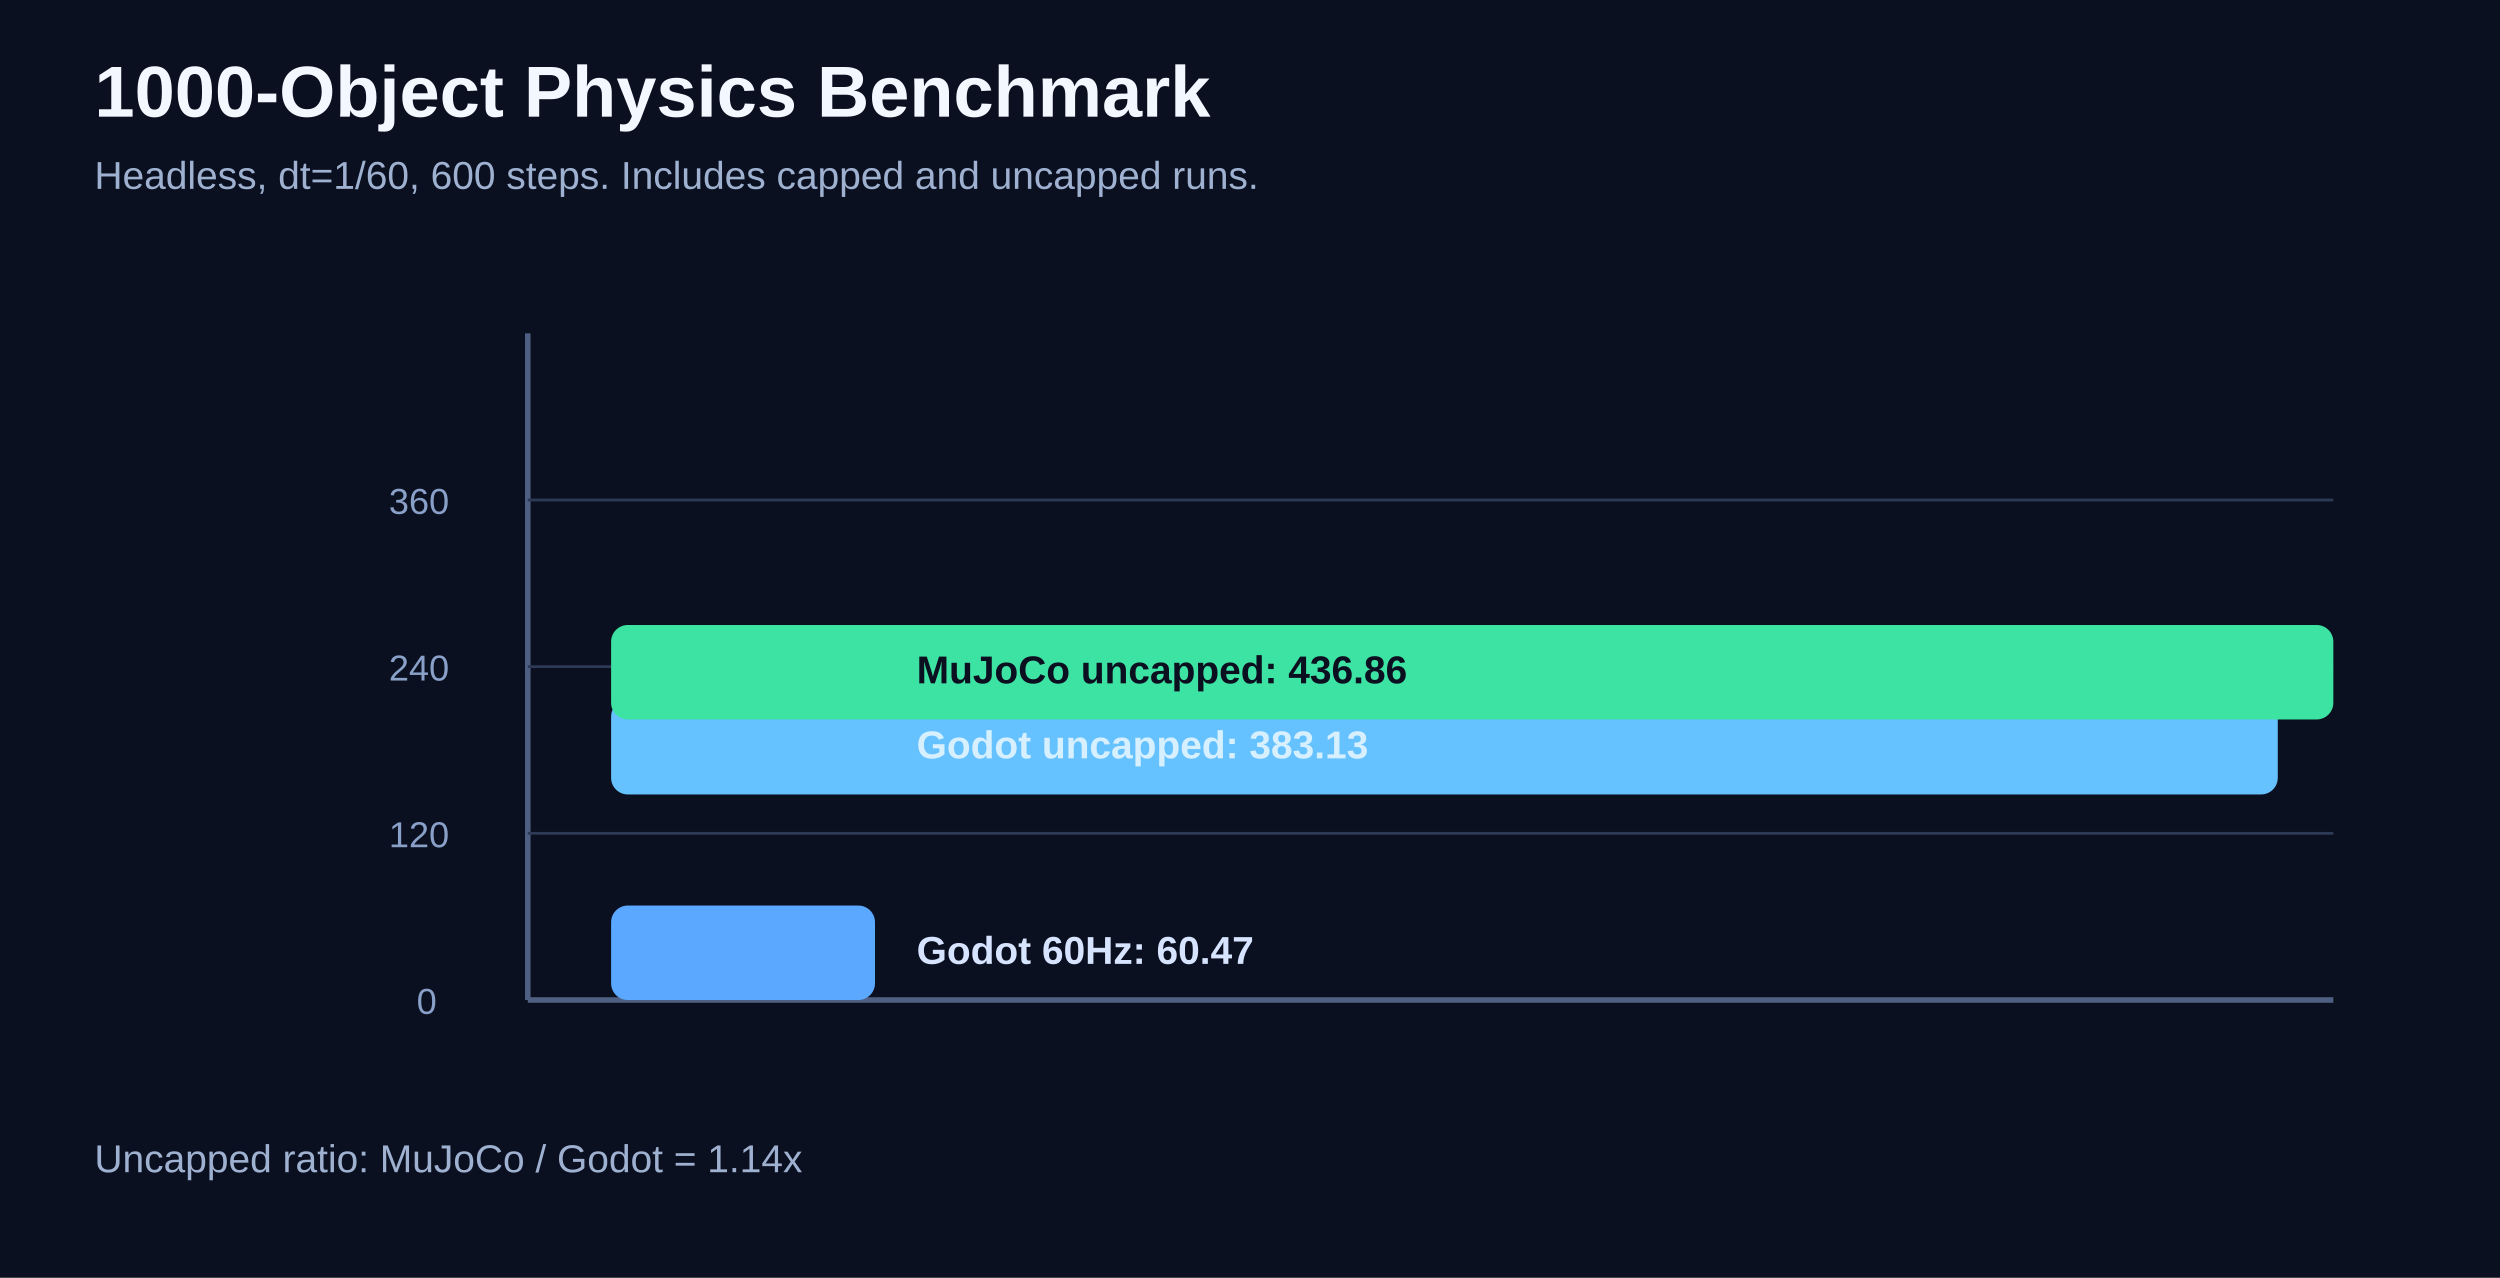
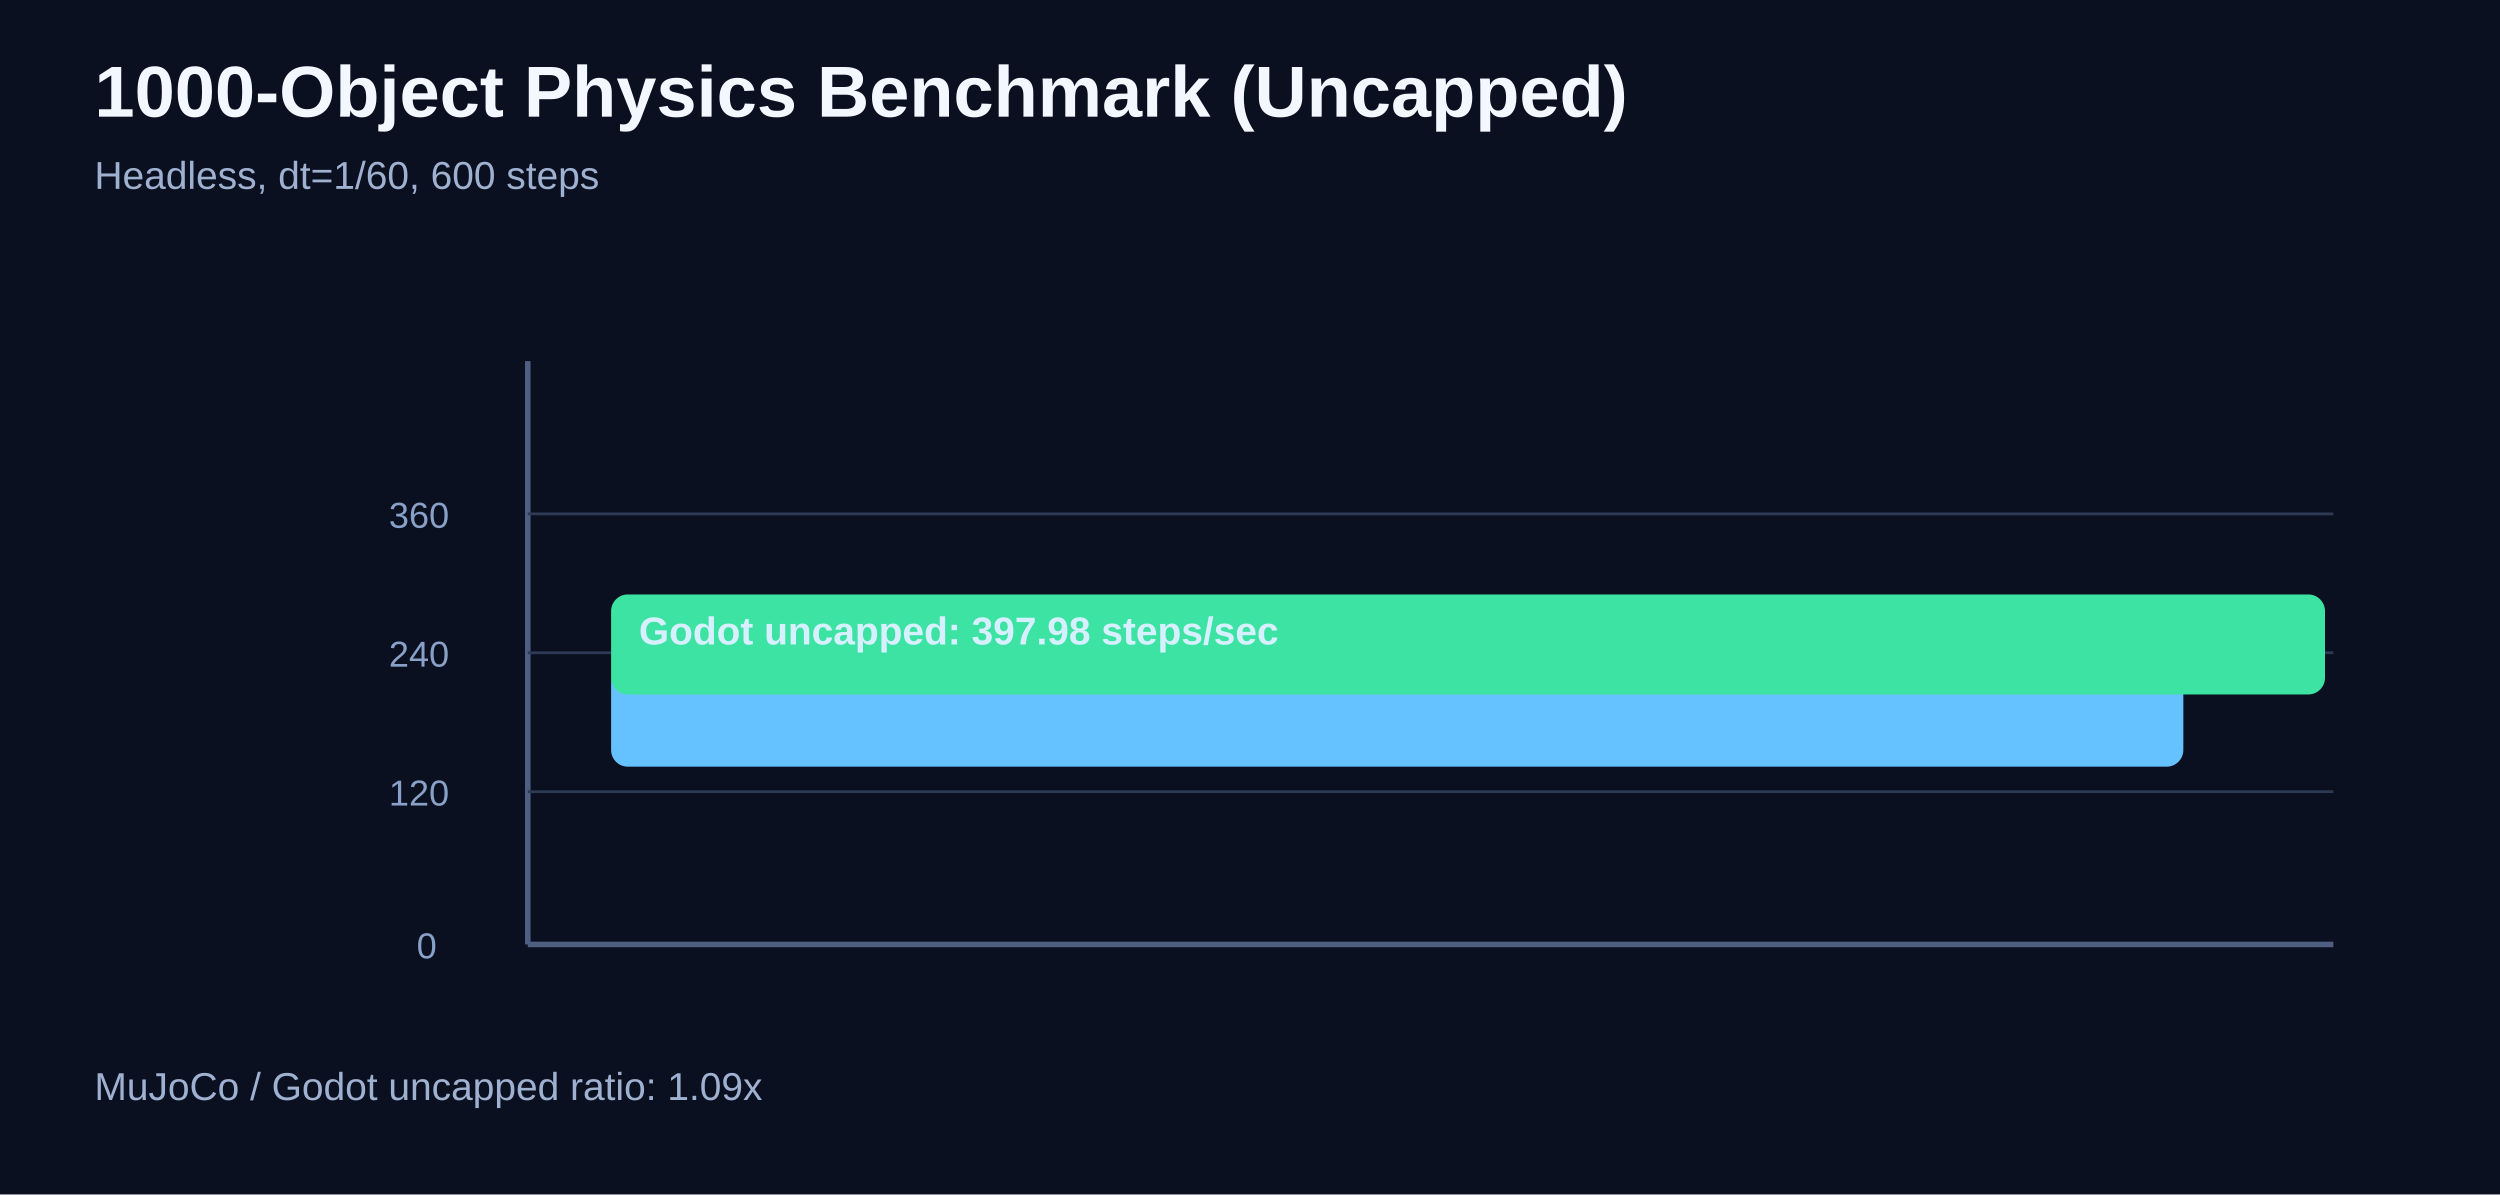
- <svg xmlns="http://www.w3.org/2000/svg" width="900" height="460" viewBox="0 0 900 460" role="img" aria-label="Uncapped physics benchmark chart">
-   <rect width="900" height="460" fill="#0b1020" />
-   <text x="34" y="42" fill="#f3f7ff" font-family="Arial, sans-serif" font-size="26" font-weight="700">1000-Object Physics Benchmark</text>
-   <text x="34" y="68" fill="#9fb1d0" font-family="Arial, sans-serif" font-size="14">Headless, dt=1/60, 600 steps. Includes capped and uncapped runs.</text>
-   <line x1="190" y1="360" x2="840" y2="360" stroke="#4e5f82" stroke-width="2" />
-   <line x1="190" y1="120" x2="190" y2="360" stroke="#4e5f82" stroke-width="2" />
-   <text x="150" y="365" fill="#89a1c8" font-family="Arial, sans-serif" font-size="13">0</text>
-   <text x="140" y="305" fill="#89a1c8" font-family="Arial, sans-serif" font-size="13">120</text>
-   <text x="140" y="245" fill="#89a1c8" font-family="Arial, sans-serif" font-size="13">240</text>
-   <text x="140" y="185" fill="#89a1c8" font-family="Arial, sans-serif" font-size="13">360</text>
-   <line x1="190" y1="300" x2="840" y2="300" stroke="#2d3a55" stroke-width="1" />
-   <line x1="190" y1="240" x2="840" y2="240" stroke="#2d3a55" stroke-width="1" />
-   <line x1="190" y1="180" x2="840" y2="180" stroke="#2d3a55" stroke-width="1" />
-   <rect x="220" y="326" width="95" height="34" rx="6" fill="#5aa8ff" />
-   <rect x="220" y="252" width="600" height="34" rx="6" fill="#66c2ff" />
-   <rect x="220" y="225" width="620" height="34" rx="6" fill="#3de3a2" />
-   <text x="330" y="347" fill="#d7e4ff" font-family="Arial, sans-serif" font-size="14" font-weight="700">Godot 60Hz: 60.47</text>
-   <text x="330" y="273" fill="#d7f0ff" font-family="Arial, sans-serif" font-size="14" font-weight="700">Godot uncapped: 383.13</text>
-   <text x="330" y="246" fill="#0b1020" font-family="Arial, sans-serif" font-size="14" font-weight="700">MuJoCo uncapped: 436.86</text>
-   <text x="34" y="422" fill="#9fb1d0" font-family="Arial, sans-serif" font-size="14">Uncapped ratio: MuJoCo / Godot = 1.14x</text>
+ <svg xmlns="http://www.w3.org/2000/svg" width="900" height="430" viewBox="0 0 900 430" role="img" aria-label="Uncapped physics benchmark chart">
+   <rect width="900" height="430" fill="#0b1020" />
+   <text x="34" y="42" fill="#f3f7ff" font-family="Arial, sans-serif" font-size="26" font-weight="700">1000-Object Physics Benchmark (Uncapped)</text>
+   <text x="34" y="68" fill="#9fb1d0" font-family="Arial, sans-serif" font-size="14">Headless, dt=1/60, 600 steps</text>
+   <line x1="190" y1="340" x2="840" y2="340" stroke="#4e5f82" stroke-width="2" />
+   <line x1="190" y1="130" x2="190" y2="340" stroke="#4e5f82" stroke-width="2" />
+   <text x="150" y="345" fill="#89a1c8" font-family="Arial, sans-serif" font-size="13">0</text>
+   <text x="140" y="290" fill="#89a1c8" font-family="Arial, sans-serif" font-size="13">120</text>
+   <text x="140" y="240" fill="#89a1c8" font-family="Arial, sans-serif" font-size="13">240</text>
+   <text x="140" y="190" fill="#89a1c8" font-family="Arial, sans-serif" font-size="13">360</text>
+   <line x1="190" y1="285" x2="840" y2="285" stroke="#2d3a55" stroke-width="1" />
+   <line x1="190" y1="235" x2="840" y2="235" stroke="#2d3a55" stroke-width="1" />
+   <line x1="190" y1="185" x2="840" y2="185" stroke="#2d3a55" stroke-width="1" />
+   <rect x="220" y="240" width="566" height="36" rx="6" fill="#66c2ff" />
+   <rect x="220" y="214" width="617" height="36" rx="6" fill="#3de3a2" />
+   <text x="230" y="232" fill="#d7f0ff" font-family="Arial, sans-serif" font-size="14" font-weight="700">Godot uncapped: 397.98 steps/sec</text>
+   <text x="230" y="206" fill="#0b1020" font-family="Arial, sans-serif" font-size="14" font-weight="700">MuJoCo uncapped: 434.22 steps/sec</text>
+   <text x="34" y="396" fill="#9fb1d0" font-family="Arial, sans-serif" font-size="14">MuJoCo / Godot uncapped ratio: 1.09x</text>
</svg>
